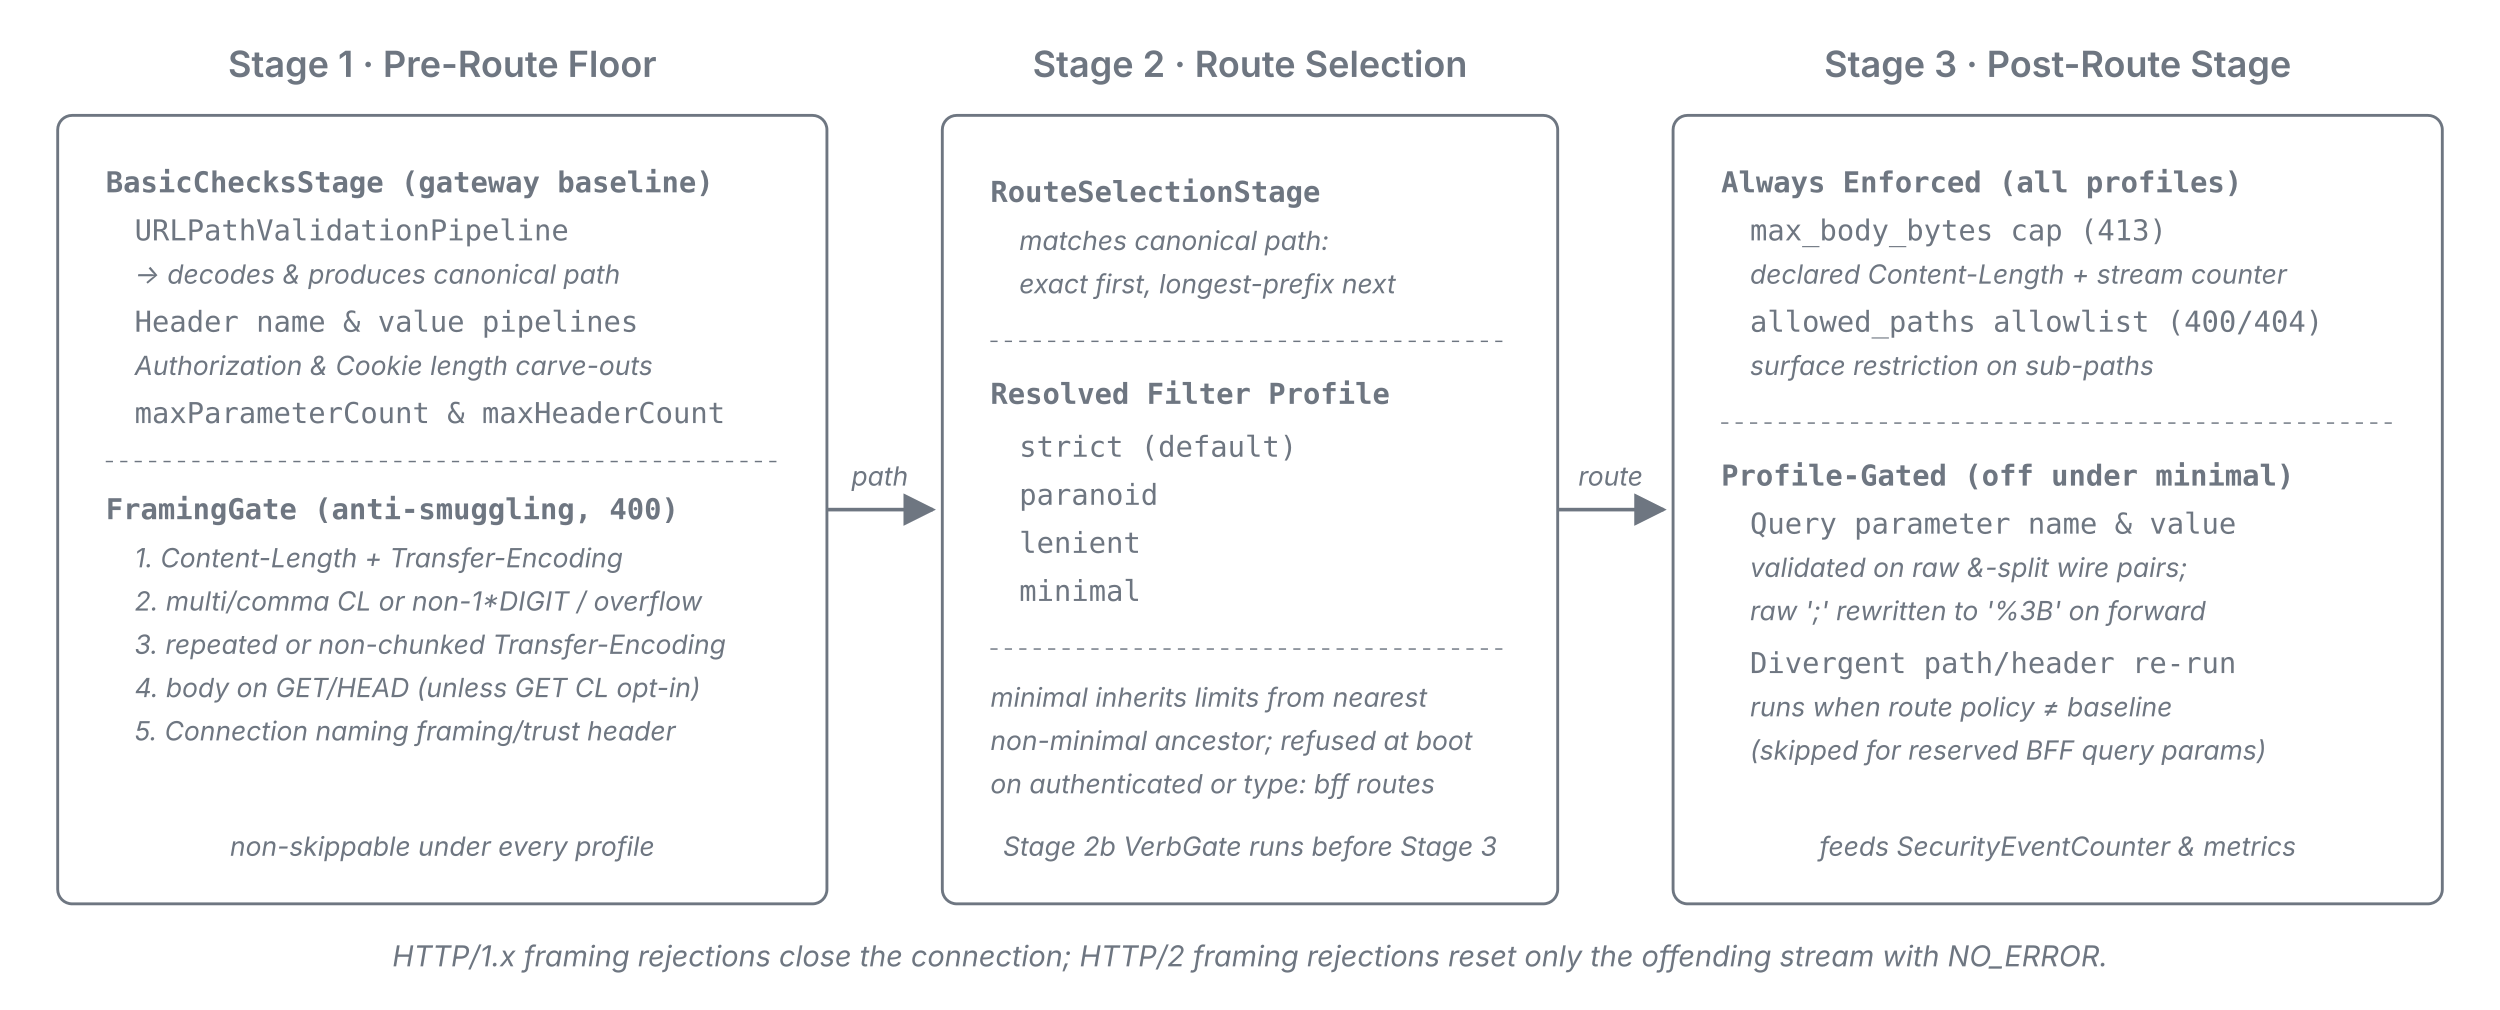
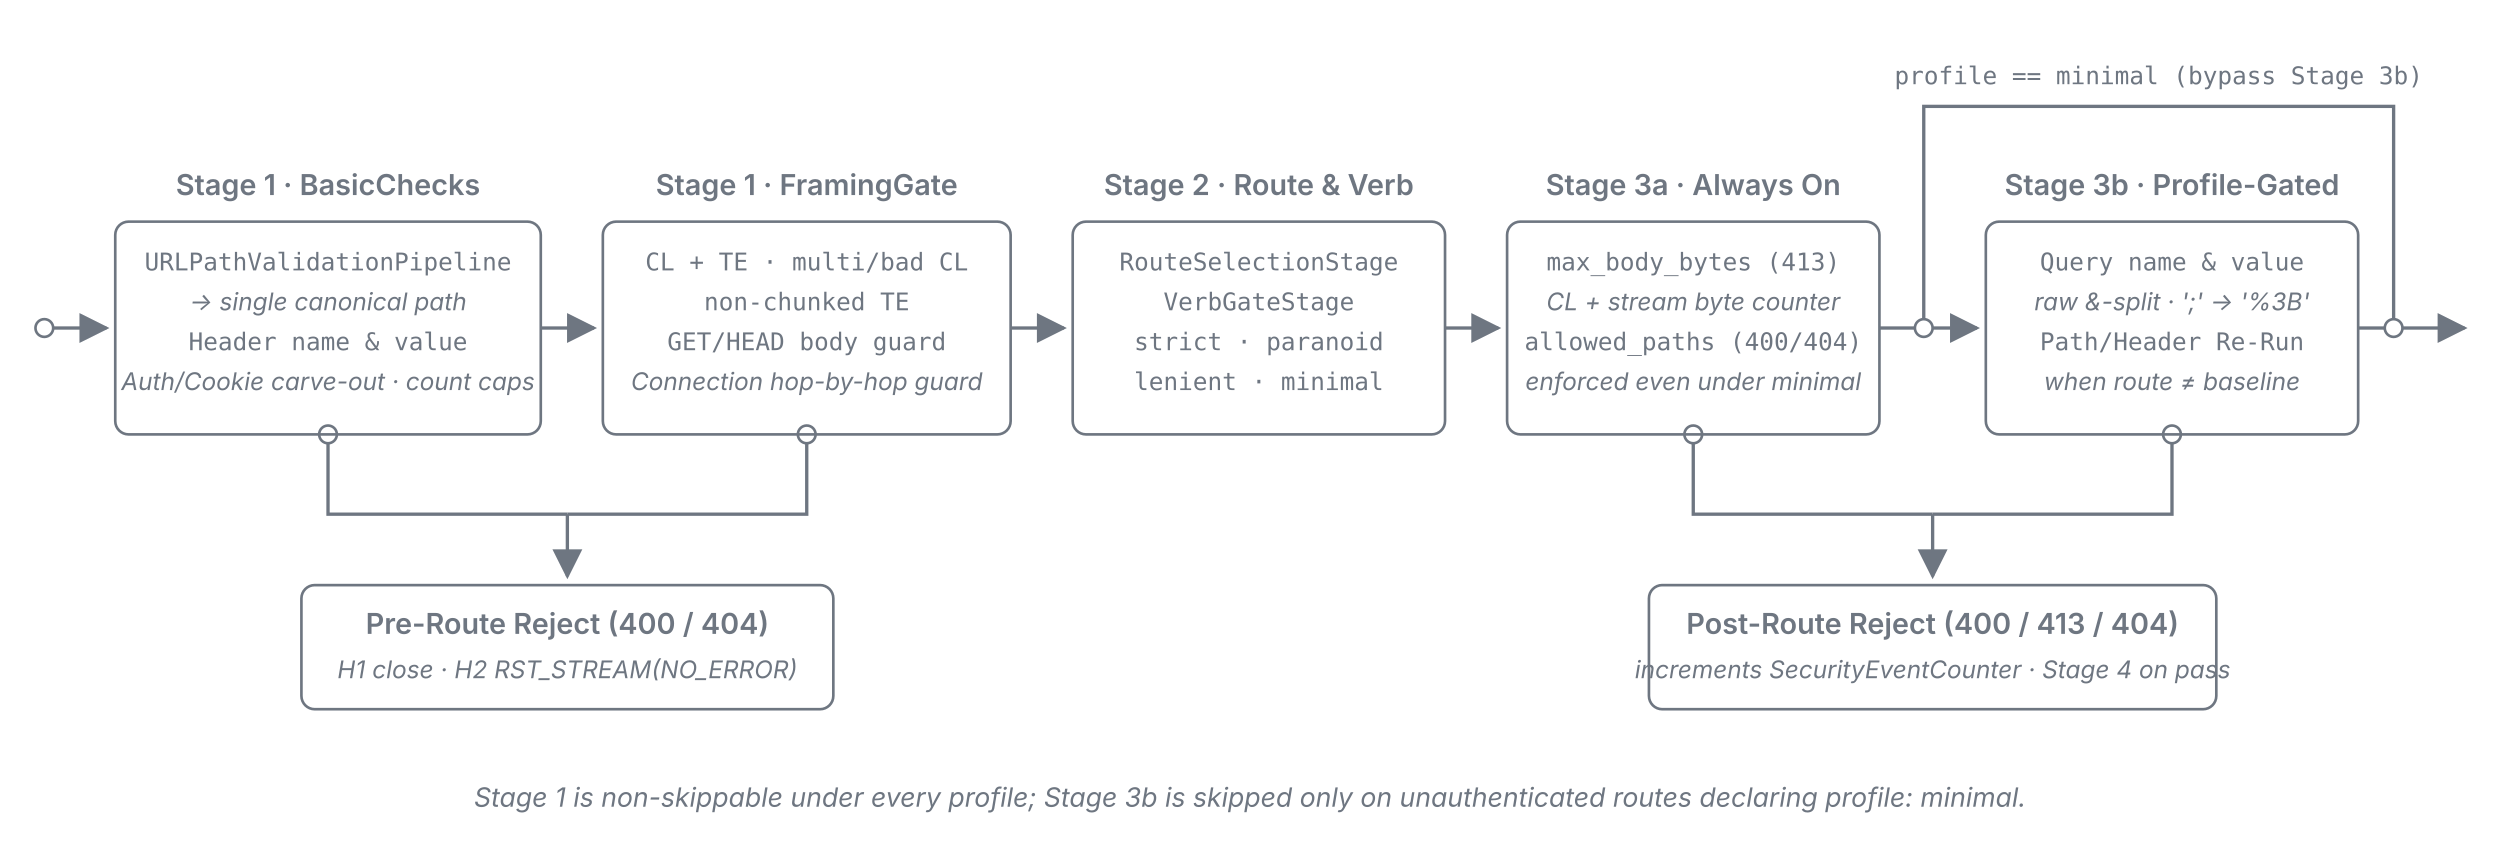
- <svg xmlns="http://www.w3.org/2000/svg" viewBox="0 0 1040 420" role="img" aria-labelledby="title desc" font-family="ui-sans-serif, -apple-system, system-ui, 'Segoe UI', sans-serif">
+ <svg xmlns="http://www.w3.org/2000/svg" viewBox="0 0 1128 390" role="img" aria-labelledby="title desc" font-family="ui-sans-serif, -apple-system, system-ui, 'Segoe UI', sans-serif">
  <defs>
    <marker id="arrow" viewBox="0 0 10 10" refX="9" refY="5" markerWidth="9" markerHeight="9" orient="auto">
      <path d="M0,0 L10,5 L0,10 z" class="arrow-fill" />
    </marker>
    <style>
-       .col-header { font-size: 15px; font-weight: 600; fill: #6e7681; text-anchor: middle; }
-       .item-bold  { font-size: 12px; font-weight: 700; fill: #6e7681; font-family: ui-monospace, 'SF Mono', Menlo, Consolas, monospace; }
-       .item       { font-size: 12px; fill: #6e7681; font-family: ui-monospace, 'SF Mono', Menlo, Consolas, monospace; }
-       .sub        { font-size: 11px; fill: #6e7681; font-style: italic; }
-       .col-sub    { font-size: 11px; fill: #6e7681; text-anchor: middle; font-style: italic; }
+       .stage      { font-size: 13px; font-weight: 600; fill: #6e7681; text-anchor: middle; }
+       .mono       { font-size: 11px; fill: #6e7681; text-anchor: middle; font-family: ui-monospace, 'SF Mono', Menlo, Consolas, monospace; }
+       .sub        { font-size: 11px; fill: #6e7681; text-anchor: middle; font-style: italic; }
      .caption    { font-size: 12px; fill: #6e7681; text-anchor: middle; font-style: italic; }
      .stroke     { stroke: #6e7681; stroke-width: 1.2; fill: none; }
-       .arrow      { stroke: #6e7681; stroke-width: 1.5; fill: none; }
+       .track      { stroke: #6e7681; stroke-width: 1.5; fill: none; }
      .arrow-fill { fill: #6e7681; }
-       .sep        { stroke: #6e7681; stroke-width: 0.6; stroke-dasharray: 3 3; fill: none; }
    </style>
  </defs>
-   <text x="184" y="32" class="col-header">Stage 1 · Pre-Route Floor</text>
-   <text x="520" y="32" class="col-header">Stage 2 · Route Selection</text>
-   <text x="856" y="32" class="col-header">Stage 3 · Post-Route Stage</text>
-   <rect class="stroke" x="24" y="48" width="320" height="328" rx="6" />
-   <rect class="stroke" x="392" y="48" width="256" height="328" rx="6" />
-   <rect class="stroke" x="696" y="48" width="320" height="328" rx="6" />
-   <text x="44" y="80" class="item-bold">BasicChecksStage (gateway baseline)</text>
-   <text x="56" y="100" class="item">URLPathValidationPipeline</text>
-   <text x="56" y="118" class="sub">→ decodes &amp; produces canonical path</text>
-   <text x="56" y="138" class="item">Header name &amp; value pipelines</text>
-   <text x="56" y="156" class="sub">Authorization &amp; Cookie length carve-outs</text>
-   <text x="56" y="176" class="item">maxParameterCount &amp; maxHeaderCount</text>
-   <line class="sep" x1="44" y1="192" x2="324" y2="192" />
-   <text x="44" y="216" class="item-bold">FramingGate (anti-smuggling, 400)</text>
-   <text x="56" y="236" class="sub">1. Content-Length + Transfer-Encoding</text>
-   <text x="56" y="254" class="sub">2. multi/comma CL or non-1*DIGIT / overflow</text>
-   <text x="56" y="272" class="sub">3. repeated or non-chunked Transfer-Encoding</text>
-   <text x="56" y="290" class="sub">4. body on GET/HEAD (unless GET CL opt-in)</text>
-   <text x="56" y="308" class="sub">5. Connection naming framing/trust header</text>
-   <text x="184" y="356" class="col-sub">non-skippable under every profile</text>
-   <line class="arrow" x1="344" y1="212" x2="388" y2="212" marker-end="url(#arrow)" />
-   <text x="366" y="202" class="col-sub">path</text>
-   <text x="412" y="84" class="item-bold">RouteSelectionStage</text>
-   <text x="424" y="104" class="sub">matches canonical path:</text>
-   <text x="424" y="122" class="sub">exact first, longest-prefix next</text>
-   <line class="sep" x1="412" y1="142" x2="628" y2="142" />
-   <text x="412" y="168" class="item-bold">Resolved Filter Profile</text>
-   <text x="424" y="190" class="item">strict (default)</text>
-   <text x="424" y="210" class="item">paranoid</text>
-   <text x="424" y="230" class="item">lenient</text>
-   <text x="424" y="250" class="item">minimal</text>
-   <line class="sep" x1="412" y1="270" x2="628" y2="270" />
-   <text x="412" y="294" class="sub">minimal inherits limits from nearest</text>
-   <text x="412" y="312" class="sub">non-minimal ancestor; refused at boot</text>
-   <text x="412" y="330" class="sub">on authenticated or type: bff routes</text>
-   <text x="520" y="356" class="col-sub">Stage 2b VerbGate runs before Stage 3</text>
-   <line class="arrow" x1="648" y1="212" x2="692" y2="212" marker-end="url(#arrow)" />
-   <text x="670" y="202" class="col-sub">route</text>
-   <text x="716" y="80" class="item-bold">Always Enforced (all profiles)</text>
-   <text x="728" y="100" class="item">max_body_bytes cap (413)</text>
-   <text x="728" y="118" class="sub">declared Content-Length + stream counter</text>
-   <text x="728" y="138" class="item">allowed_paths allowlist (400/404)</text>
-   <text x="728" y="156" class="sub">surface restriction on sub-paths</text>
-   <line class="sep" x1="716" y1="176" x2="996" y2="176" />
-   <text x="716" y="202" class="item-bold">Profile-Gated (off under minimal)</text>
-   <text x="728" y="222" class="item">Query parameter name &amp; value</text>
-   <text x="728" y="240" class="sub">validated on raw &amp;-split wire pairs;</text>
-   <text x="728" y="258" class="sub">raw ';' rewritten to '%3B' on forward</text>
-   <text x="728" y="280" class="item">Divergent path/header re-run</text>
-   <text x="728" y="298" class="sub">runs when route policy ≠ baseline</text>
-   <text x="728" y="316" class="sub">(skipped for reserved BFF query params)</text>
-   <text x="856" y="356" class="col-sub">feeds SecurityEventCounter &amp; metrics</text>
-   <text x="520" y="402" class="caption">HTTP/1.x framing rejections close the connection; HTTP/2 framing rejections reset only the offending stream with NO_ERROR.</text>
+   <circle cx="20" cy="148" r="4" class="stroke" />
+   <line class="track" x1="24" y1="148" x2="48" y2="148" marker-end="url(#arrow)" />
+   <rect class="stroke" x="52" y="100" width="192" height="96" rx="6" />
+   <text x="148" y="88" class="stage">Stage 1 · BasicChecks</text>
+   <text x="148" y="122" class="mono">URLPathValidationPipeline</text>
+   <text x="148" y="140" class="sub">→ single canonical path</text>
+   <text x="148" y="158" class="mono">Header name &amp; value</text>
+   <text x="148" y="176" class="sub">Auth/Cookie carve-out · count caps</text>
+   <line class="track" x1="244" y1="148" x2="268" y2="148" marker-end="url(#arrow)" />
+   <rect class="stroke" x="272" y="100" width="184" height="96" rx="6" />
+   <text x="364" y="88" class="stage">Stage 1 · FramingGate</text>
+   <text x="364" y="122" class="mono">CL + TE · multi/bad CL</text>
+   <text x="364" y="140" class="mono">non-chunked TE</text>
+   <text x="364" y="158" class="mono">GET/HEAD body guard</text>
+   <text x="364" y="176" class="sub">Connection hop-by-hop guard</text>
+   <circle cx="148" cy="196" r="4" class="stroke" />
+   <circle cx="364" cy="196" r="4" class="stroke" />
+   <path class="track" d="M 148 200 L 148 232 L 256 232" />
+   <path class="track" d="M 364 200 L 364 232 L 256 232" />
+   <line class="track" x1="256" y1="232" x2="256" y2="260" marker-end="url(#arrow)" />
+   <rect class="stroke" x="136" y="264" width="240" height="56" rx="6" />
+   <text x="256" y="286" class="stage">Pre-Route Reject (400 / 404)</text>
+   <text x="256" y="306" class="sub">H1 close · H2 RST_STREAM(NO_ERROR)</text>
+   <line class="track" x1="456" y1="148" x2="480" y2="148" marker-end="url(#arrow)" />
+   <rect class="stroke" x="484" y="100" width="168" height="96" rx="6" />
+   <text x="568" y="88" class="stage">Stage 2 · Route &amp; Verb</text>
+   <text x="568" y="122" class="mono">RouteSelectionStage</text>
+   <text x="568" y="140" class="mono">VerbGateStage</text>
+   <text x="568" y="158" class="mono">strict · paranoid</text>
+   <text x="568" y="176" class="mono">lenient · minimal</text>
+   <line class="track" x1="652" y1="148" x2="676" y2="148" marker-end="url(#arrow)" />
+   <rect class="stroke" x="680" y="100" width="168" height="96" rx="6" />
+   <text x="764" y="88" class="stage">Stage 3a · Always On</text>
+   <text x="764" y="122" class="mono">max_body_bytes (413)</text>
+   <text x="764" y="140" class="sub">CL + stream byte counter</text>
+   <text x="764" y="158" class="mono">allowed_paths (400/404)</text>
+   <text x="764" y="176" class="sub">enforced even under minimal</text>
+   <line class="track" x1="848" y1="148" x2="864" y2="148" />
+   <circle cx="868" cy="148" r="4" class="stroke" />
+   <path class="track" d="M 868 144 L 868 48 L 1080 48 L 1080 144" />
+   <text x="974" y="38" class="mono">profile == minimal (bypass Stage 3b)</text>
+   <line class="track" x1="872" y1="148" x2="892" y2="148" marker-end="url(#arrow)" />
+   <rect class="stroke" x="896" y="100" width="168" height="96" rx="6" />
+   <text x="980" y="88" class="stage">Stage 3b · Profile-Gated</text>
+   <text x="980" y="122" class="mono">Query name &amp; value</text>
+   <text x="980" y="140" class="sub">raw &amp;-split · ';' → '%3B'</text>
+   <text x="980" y="158" class="mono">Path/Header Re-Run</text>
+   <text x="980" y="176" class="sub">when route ≠ baseline</text>
+   <line class="track" x1="1064" y1="148" x2="1076" y2="148" />
+   <circle cx="1080" cy="148" r="4" class="stroke" />
+   <line class="track" x1="1084" y1="148" x2="1112" y2="148" marker-end="url(#arrow)" />
+   <circle cx="764" cy="196" r="4" class="stroke" />
+   <circle cx="980" cy="196" r="4" class="stroke" />
+   <path class="track" d="M 764 200 L 764 232 L 872 232" />
+   <path class="track" d="M 980 200 L 980 232 L 872 232" />
+   <line class="track" x1="872" y1="232" x2="872" y2="260" marker-end="url(#arrow)" />
+   <rect class="stroke" x="744" y="264" width="256" height="56" rx="6" />
+   <text x="872" y="286" class="stage">Post-Route Reject (400 / 413 / 404)</text>
+   <text x="872" y="306" class="sub">increments SecurityEventCounter · Stage 4 on pass</text>
+   <text x="564" y="364" class="caption">Stage 1 is non-skippable under every profile; Stage 3b is skipped only on unauthenticated routes declaring profile: minimal.</text>
</svg>
